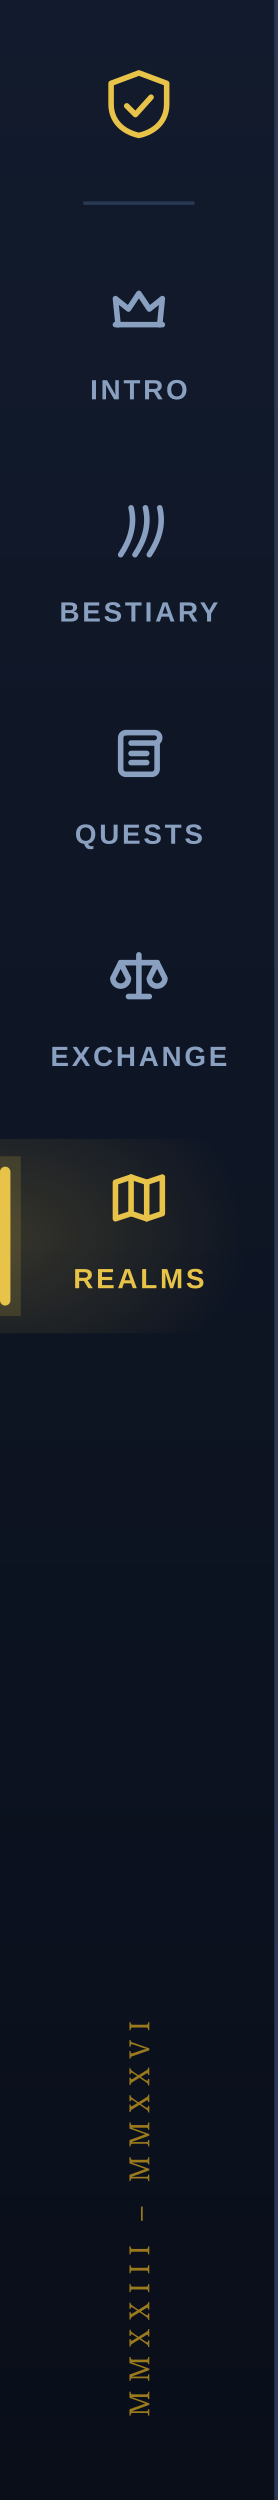
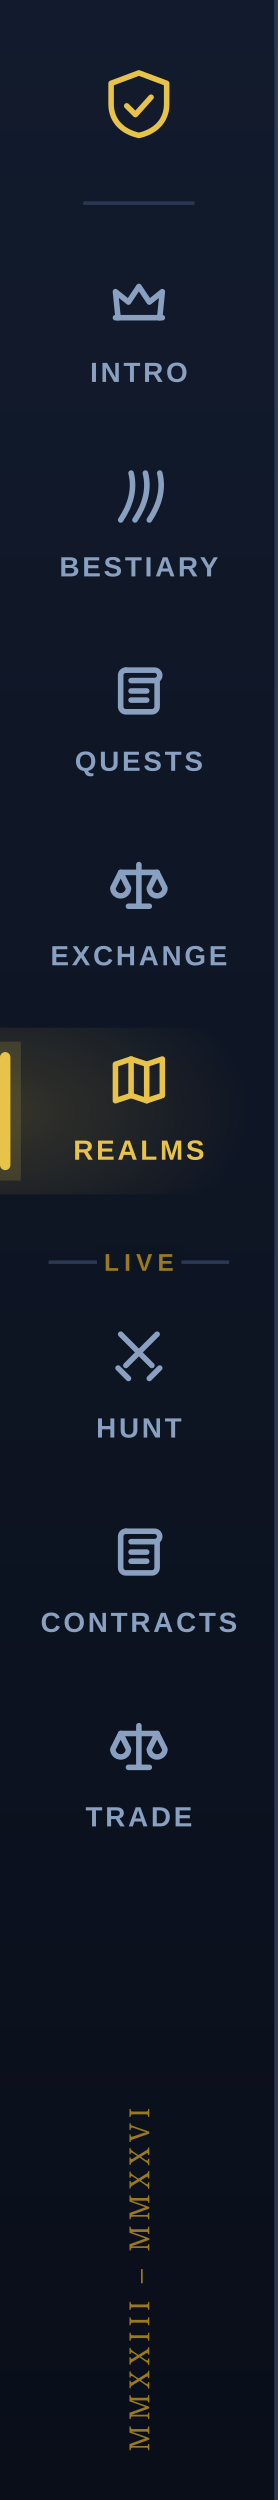
<svg xmlns="http://www.w3.org/2000/svg" width="80" height="720" viewBox="0 0 80 720">
  <defs>
    <linearGradient id="bg" x1="0" y1="0" x2="0" y2="1">
      <stop offset="0" stop-color="#121b2d" />
      <stop offset="1" stop-color="#090e19" />
    </linearGradient>
    <radialGradient id="wash" cx="0" cy="0.5" r="0.9">
      <stop offset="0" stop-color="#e8c349" stop-opacity="0.18" />
      <stop offset="1" stop-color="#e8c349" stop-opacity="0" />
    </radialGradient>
  </defs>
  <rect width="80" height="720" fill="url(#bg)" />
  <rect x="79" y="0" width="1" height="720" fill="#2a3953" />
  <g transform="translate(28,18) scale(1)" fill="none" stroke="#e8c349" stroke-width="1.600" stroke-linecap="round" stroke-linejoin="round">
    <path d="M12 3l8 3v6c0 5-3.5 8-8 9-4.5-1-8-4-8-9V6z" />
    <path d="M8.5 12.5l2.5 2.5 4.5-5" />
  </g>
  <rect x="24" y="58" width="32" height="1" fill="#2a3953" />
-   <g transform="translate(31,80) scale(0.75)" fill="none" stroke="#8aa0c0" stroke-width="2.133" stroke-linecap="round" stroke-linejoin="round">
+   <g transform="translate(31,78) scale(0.75)" fill="none" stroke="#8aa0c0" stroke-width="2.133" stroke-linecap="round" stroke-linejoin="round">
    <path d="M3 18h18" />
    <path d="M4 18L3 8l5 4 4-6 4 6 5-4-1 10" />
  </g>
-   <text x="40" y="115" text-anchor="middle" font-family="Segoe UI,Arial,sans-serif" font-size="8" font-weight="600" letter-spacing="0.8" fill="#8aa0c0">INTRO</text>
-   <g transform="translate(31,144) scale(0.75)" fill="none" stroke="#8aa0c0" stroke-width="2.133" stroke-linecap="round" stroke-linejoin="round">
+   <text x="40" y="110" text-anchor="middle" font-family="Segoe UI,Arial,sans-serif" font-size="8" font-weight="600" letter-spacing="0.8" fill="#8aa0c0">INTRO</text>
+   <g transform="translate(31,134) scale(0.75)" fill="none" stroke="#8aa0c0" stroke-width="2.133" stroke-linecap="round" stroke-linejoin="round">
    <path d="M9 3c1.5 6 0 12-4 18" />
    <path d="M14.5 3c1.5 6 0 12-4 18" />
    <path d="M20 3c1.5 6 0 12-4 18" />
  </g>
-   <text x="40" y="179" text-anchor="middle" font-family="Segoe UI,Arial,sans-serif" font-size="8" font-weight="600" letter-spacing="0.8" fill="#8aa0c0">BESTIARY</text>
-   <g transform="translate(31,208) scale(0.75)" fill="none" stroke="#8aa0c0" stroke-width="2.133" stroke-linecap="round" stroke-linejoin="round">
+   <text x="40" y="166" text-anchor="middle" font-family="Segoe UI,Arial,sans-serif" font-size="8" font-weight="600" letter-spacing="0.8" fill="#8aa0c0">BESTIARY</text>
+   <g transform="translate(31,190) scale(0.75)" fill="none" stroke="#8aa0c0" stroke-width="2.133" stroke-linecap="round" stroke-linejoin="round">
    <path d="M7 4h11a2 2 0 010 4H9" />
    <path d="M7 4a2 2 0 00-2 2v12a2 2 0 002 2h10a2 2 0 002-2V8" />
    <path d="M9 12h6M9 15.5h6" />
  </g>
-   <text x="40" y="243" text-anchor="middle" font-family="Segoe UI,Arial,sans-serif" font-size="8" font-weight="600" letter-spacing="0.8" fill="#8aa0c0">QUESTS</text>
-   <g transform="translate(31,272) scale(0.75)" fill="none" stroke="#8aa0c0" stroke-width="2.133" stroke-linecap="round" stroke-linejoin="round">
+   <text x="40" y="222" text-anchor="middle" font-family="Segoe UI,Arial,sans-serif" font-size="8" font-weight="600" letter-spacing="0.8" fill="#8aa0c0">QUESTS</text>
+   <g transform="translate(31,246) scale(0.75)" fill="none" stroke="#8aa0c0" stroke-width="2.133" stroke-linecap="round" stroke-linejoin="round">
    <path d="M12 4v16M8 20h8M5 7h14" />
    <path d="M5 7l-3 6a3 3 0 006 0z" />
    <path d="M19 7l-3 6a3 3 0 006 0z" />
  </g>
-   <text x="40" y="307" text-anchor="middle" font-family="Segoe UI,Arial,sans-serif" font-size="8" font-weight="600" letter-spacing="0.8" fill="#8aa0c0">EXCHANGE</text>
-   <rect x="0" y="328" width="80" height="56" fill="url(#wash)" />
-   <rect x="0" y="333" width="6" height="46" fill="#e8c349" opacity="0.16" />
-   <rect x="0" y="336" width="3" height="40" rx="1.5" fill="#e8c349" />
-   <g transform="translate(31,336) scale(0.75)" fill="none" stroke="#e8c349" stroke-width="2.133" stroke-linecap="round" stroke-linejoin="round">
+   <text x="40" y="278" text-anchor="middle" font-family="Segoe UI,Arial,sans-serif" font-size="8" font-weight="600" letter-spacing="0.8" fill="#8aa0c0">EXCHANGE</text>
+   <rect x="0" y="296" width="80" height="48" fill="url(#wash)" />
+   <rect x="0" y="300" width="6" height="40" fill="#e8c349" opacity="0.16" />
+   <rect x="0" y="303" width="3" height="34" rx="1.5" fill="#e8c349" />
+   <g transform="translate(31,302) scale(0.75)" fill="none" stroke="#e8c349" stroke-width="2.133" stroke-linecap="round" stroke-linejoin="round">
    <path d="M3 6l6-2 6 2 6-2v14l-6 2-6-2-6 2z" />
    <path d="M9 4v14M15 6v14" />
  </g>
-   <text x="40" y="371" text-anchor="middle" font-family="Segoe UI,Arial,sans-serif" font-size="8" font-weight="600" letter-spacing="0.8" fill="#e8c349">REALMS</text>
-   <text transform="translate(43,696) rotate(-90)" font-family="Georgia,serif" font-size="8" letter-spacing="2.5" fill="#9a7a1c">MMXXIII – MMXXVI</text>
+   <text x="40" y="334" text-anchor="middle" font-family="Segoe UI,Arial,sans-serif" font-size="8" font-weight="600" letter-spacing="0.8" fill="#e8c349">REALMS</text>
+   <rect x="14" y="363" width="52" height="1" fill="#2a3953" />
+   <text x="40" y="366" text-anchor="middle" font-family="Segoe UI,Arial,sans-serif" font-size="7" font-weight="700" letter-spacing="1.5" fill="#9a7a1c" stroke="#0d1422" stroke-width="5" paint-order="stroke">LIVE</text>
+   <g transform="translate(31,382) scale(0.75)" fill="none" stroke="#8aa0c0" stroke-width="2.133" stroke-linecap="round" stroke-linejoin="round">
+     <path d="M5 3l12 12" />
+     <path d="M19 3L7 15" />
+     <path d="M4 16l4 4" />
+     <path d="M16 20l4-4" />
+   </g>
+   <text x="40" y="414" text-anchor="middle" font-family="Segoe UI,Arial,sans-serif" font-size="8" font-weight="600" letter-spacing="0.8" fill="#8aa0c0">HUNT</text>
+   <g transform="translate(31,438) scale(0.75)" fill="none" stroke="#8aa0c0" stroke-width="2.133" stroke-linecap="round" stroke-linejoin="round">
+     <path d="M7 4h11a2 2 0 010 4H9" />
+     <path d="M7 4a2 2 0 00-2 2v12a2 2 0 002 2h10a2 2 0 002-2V8" />
+     <path d="M9 12h6M9 15.5h6" />
+   </g>
+   <text x="40" y="470" text-anchor="middle" font-family="Segoe UI,Arial,sans-serif" font-size="8" font-weight="600" letter-spacing="0.8" fill="#8aa0c0">CONTRACTS</text>
+   <g transform="translate(31,494) scale(0.75)" fill="none" stroke="#8aa0c0" stroke-width="2.133" stroke-linecap="round" stroke-linejoin="round">
+     <path d="M12 4v16M8 20h8M5 7h14" />
+     <path d="M5 7l-3 6a3 3 0 006 0z" />
+     <path d="M19 7l-3 6a3 3 0 006 0z" />
+   </g>
+   <text x="40" y="526" text-anchor="middle" font-family="Segoe UI,Arial,sans-serif" font-size="8" font-weight="600" letter-spacing="0.8" fill="#8aa0c0">TRADE</text>
+   <text transform="translate(43,706) rotate(-90)" font-family="Georgia,serif" font-size="8" letter-spacing="1.5" fill="#9a7a1c">MMXXIII – MMXXVI</text>
</svg>
